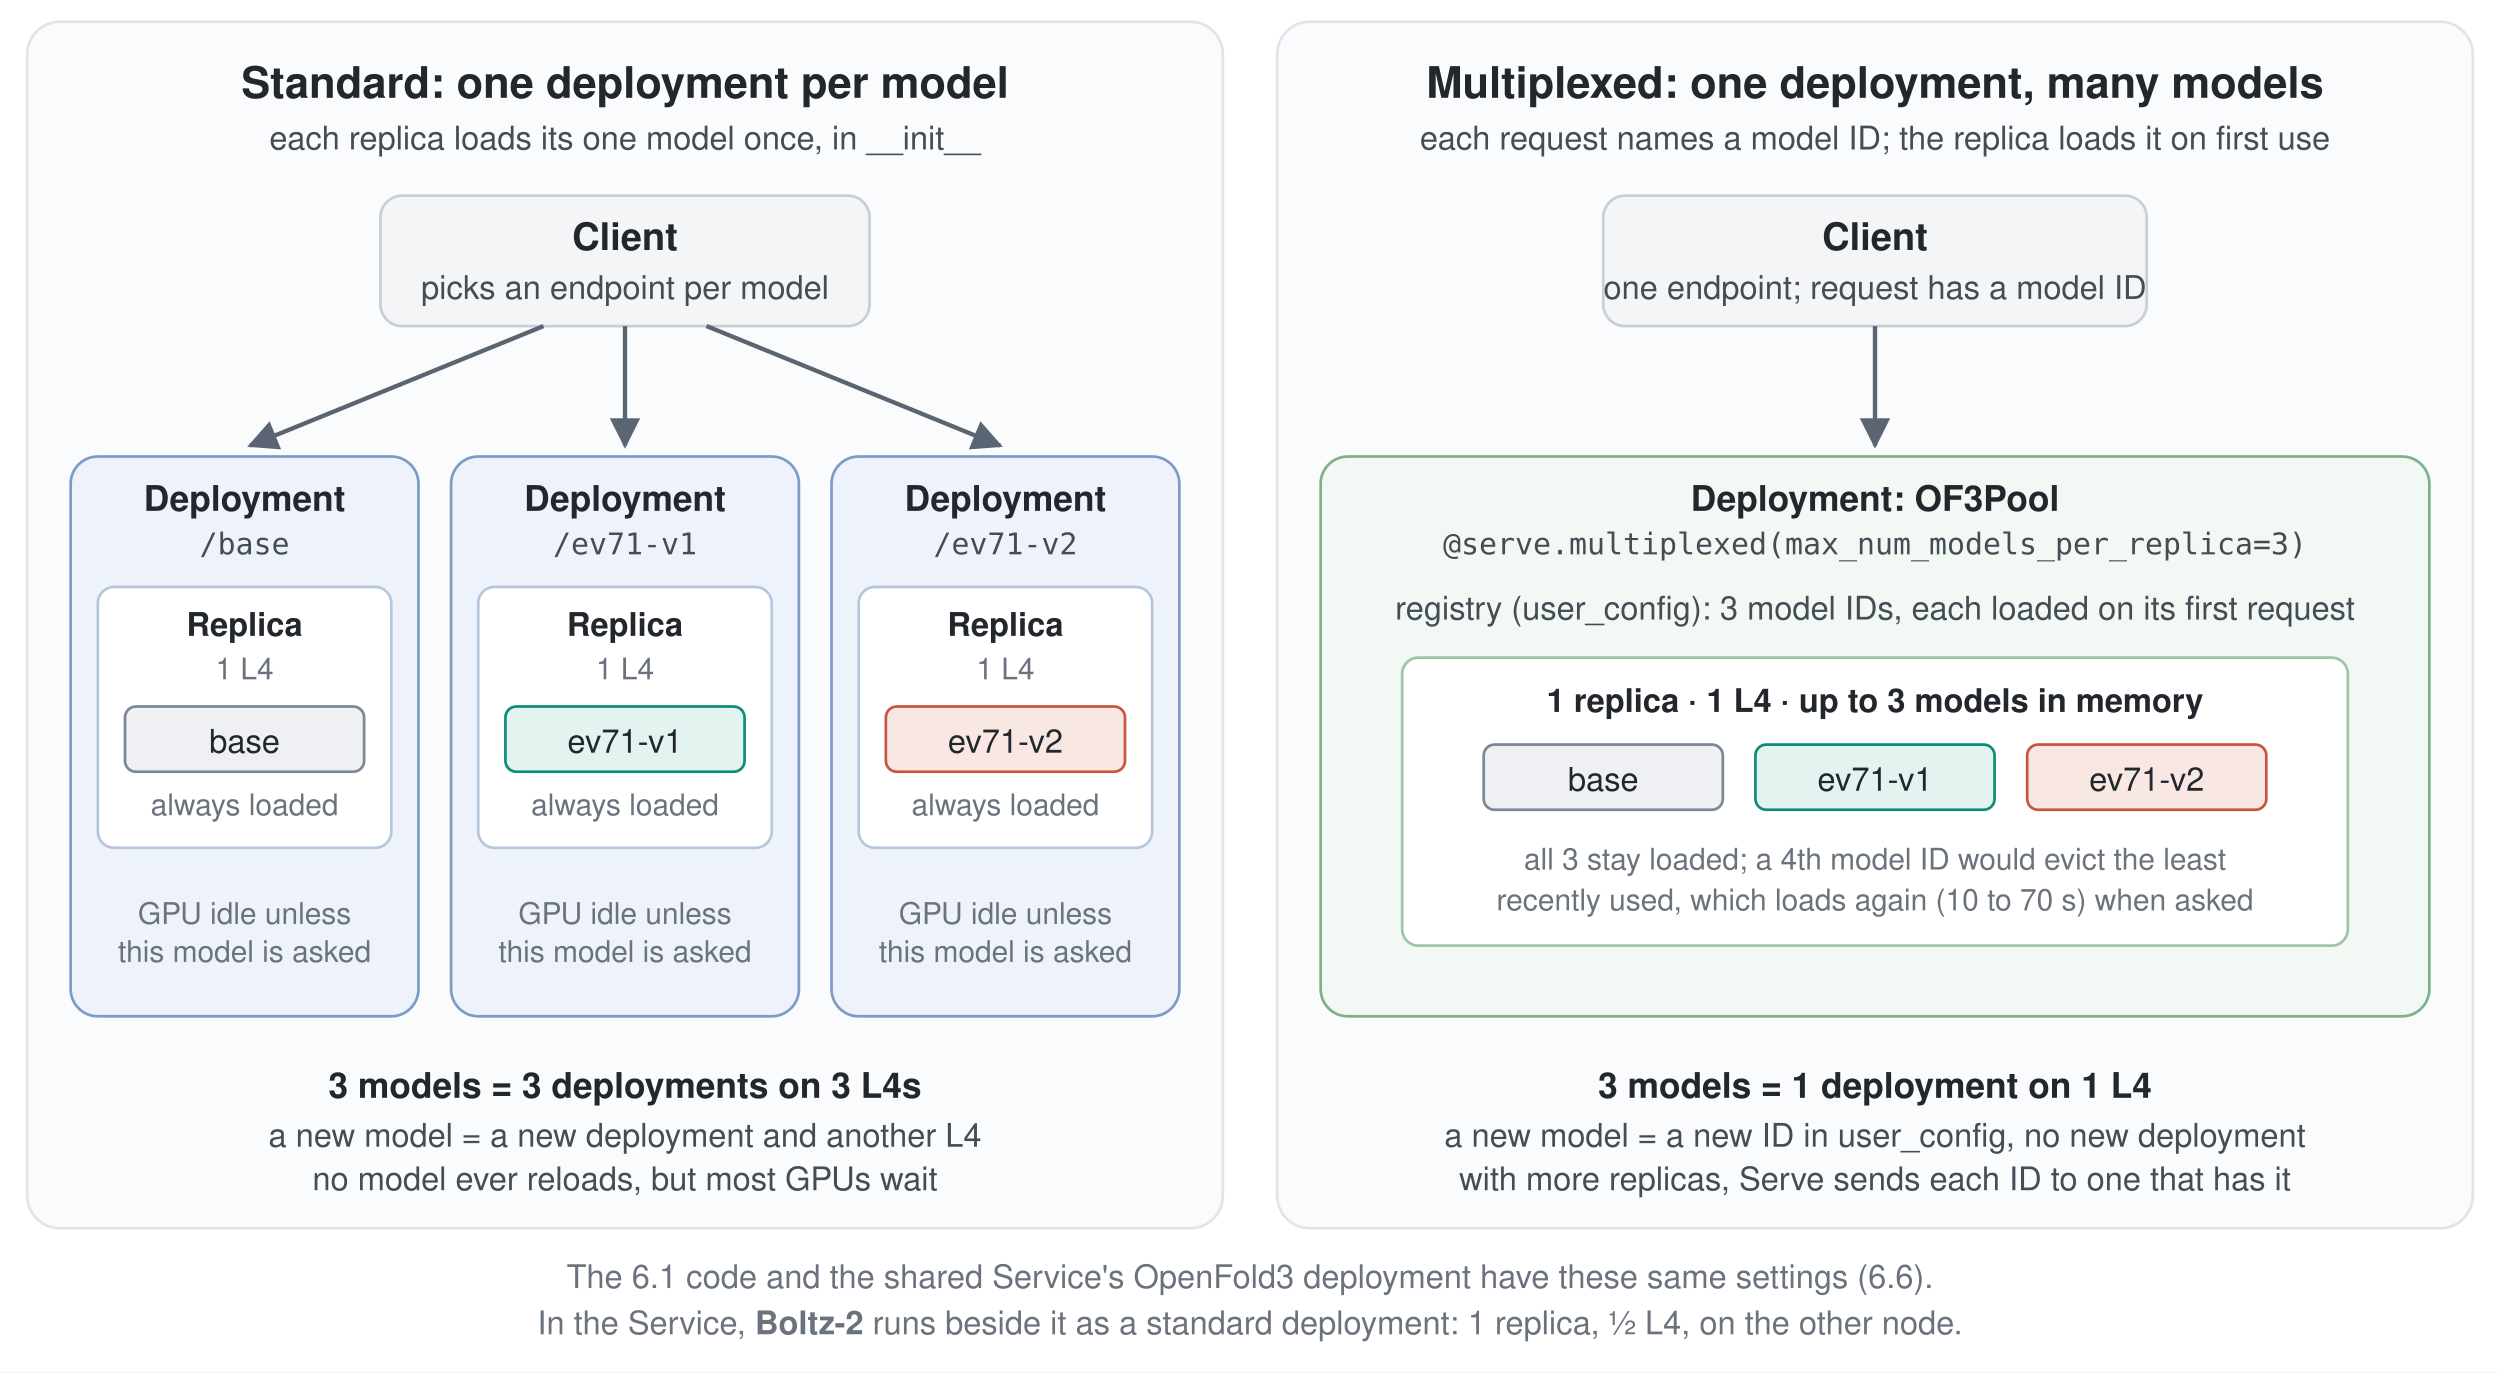
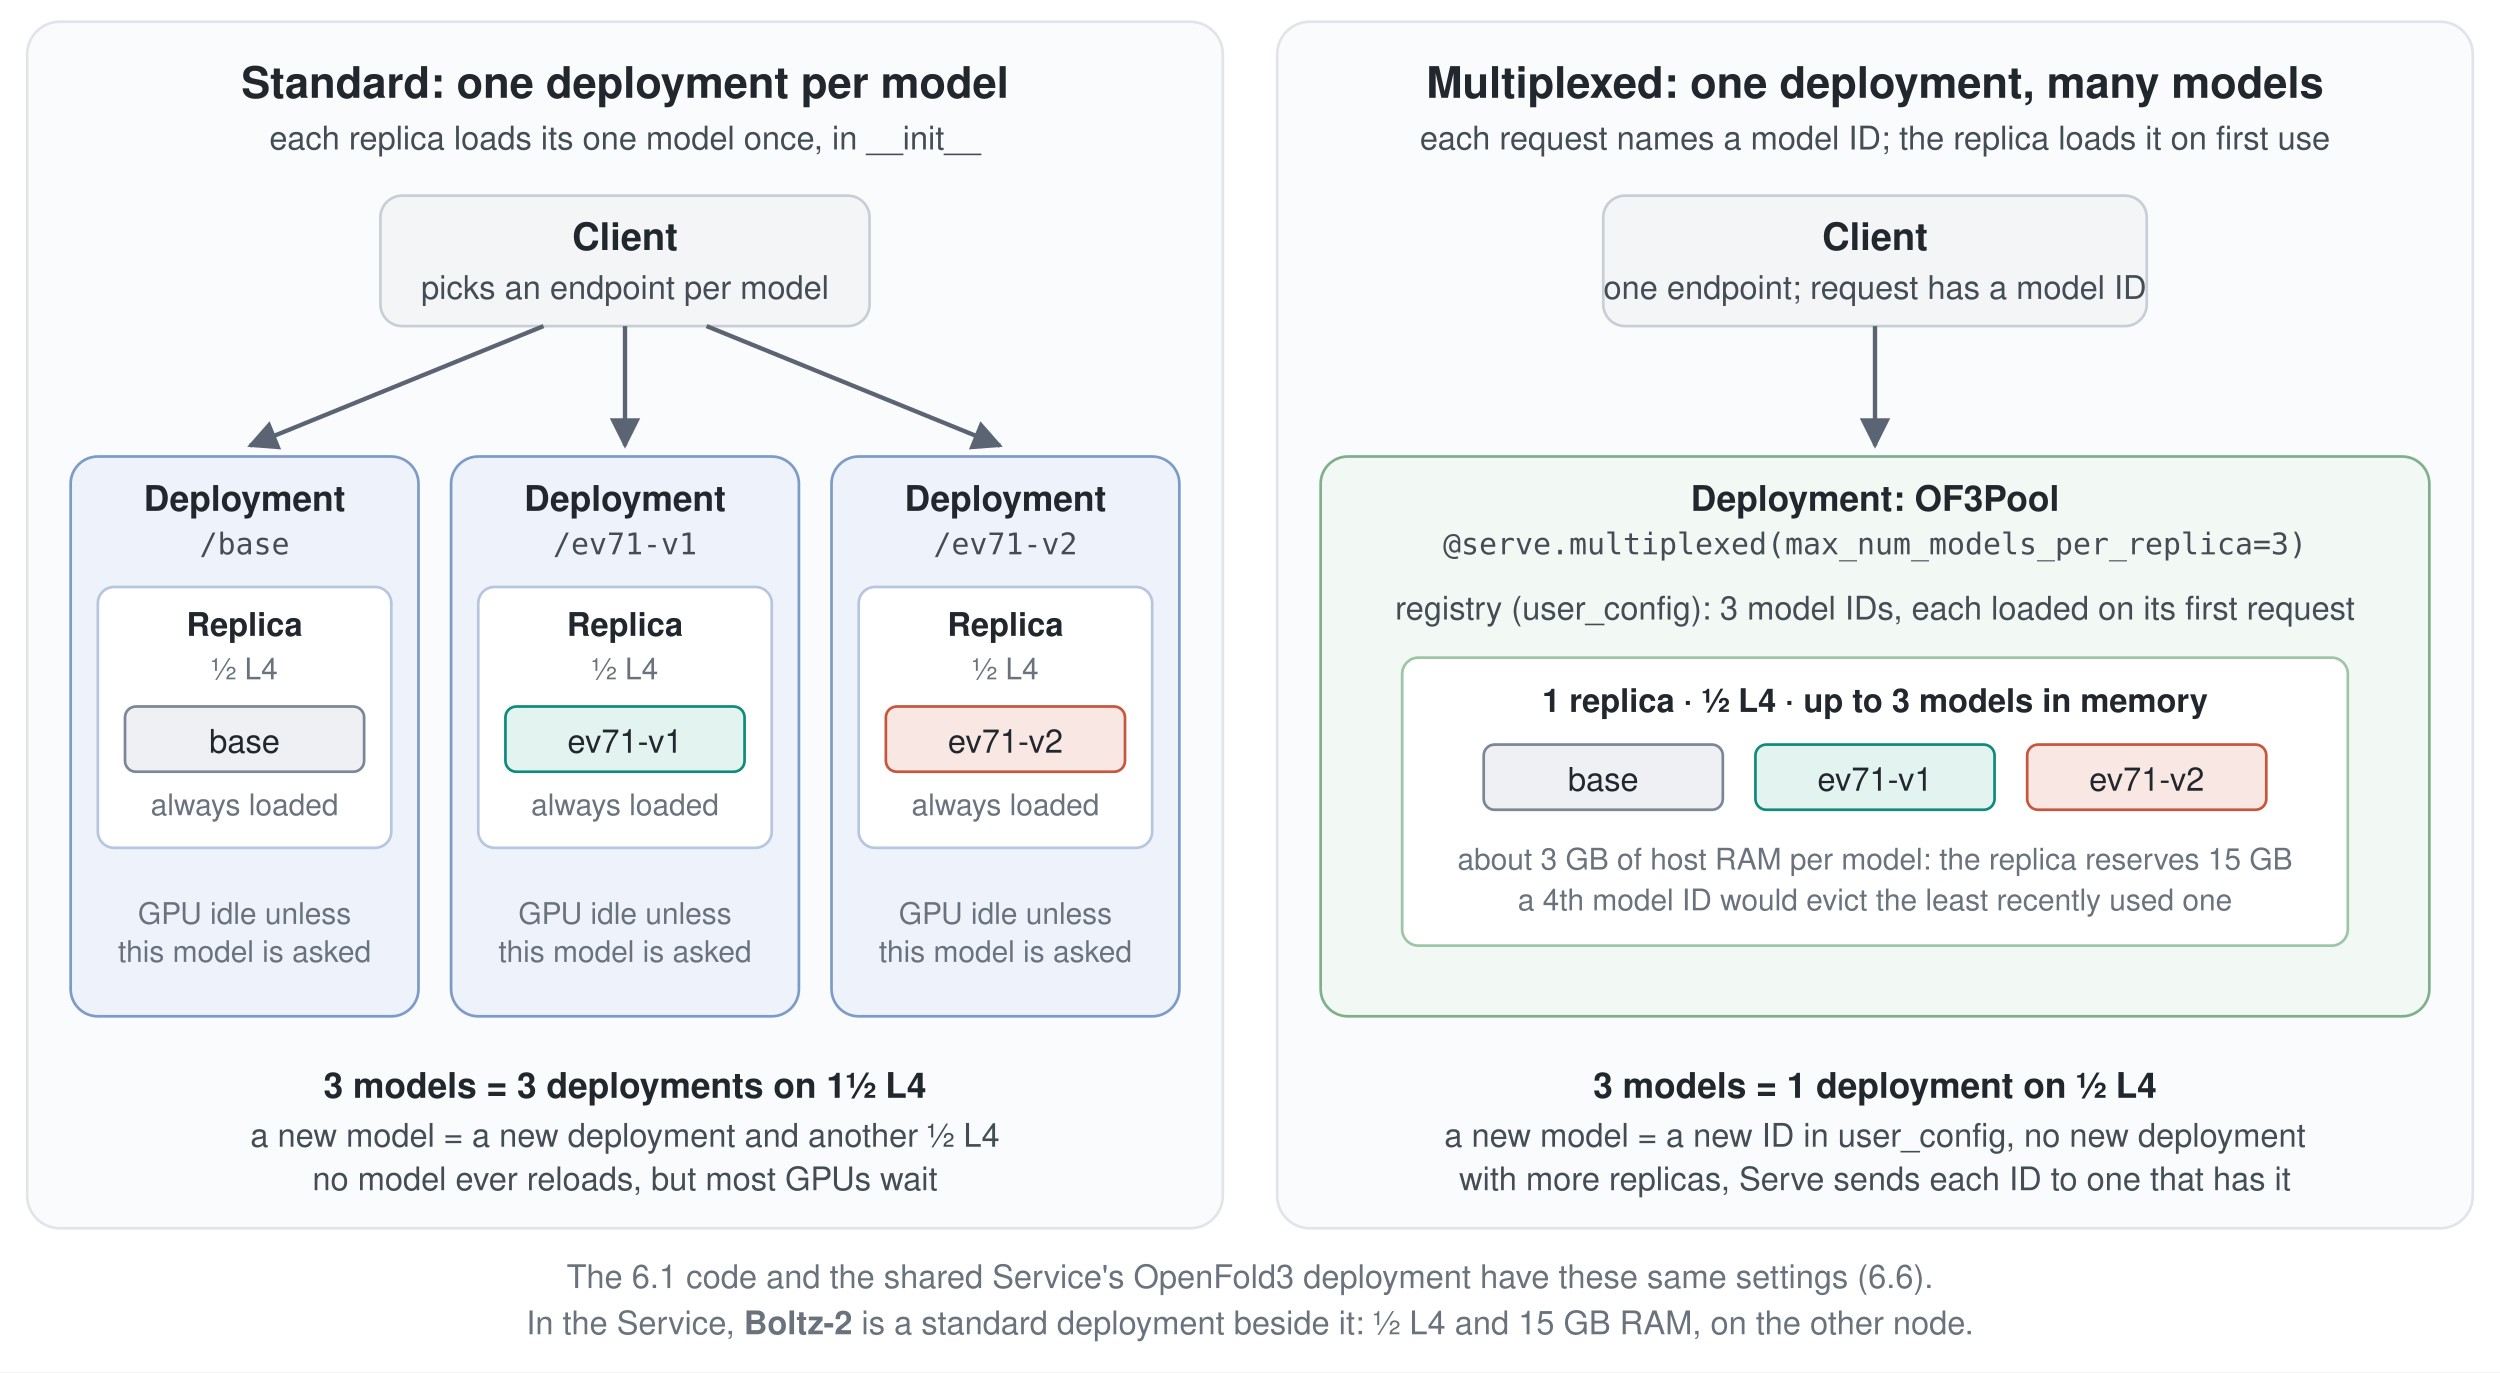
<svg xmlns="http://www.w3.org/2000/svg" width="920" height="505" viewBox="0 0 920 505" font-family="system-ui, -apple-system, Segoe UI, Helvetica, Arial, sans-serif">
  <defs>
    <marker id="arr" viewBox="0 0 10 10" refX="9" refY="5" markerWidth="7" markerHeight="7" orient="auto-start-reverse">
      <path d="M0,0 L10,5 L0,10 z" fill="#5b6472" />
    </marker>
  </defs>
  <rect x="0" y="0" width="920" height="505" fill="#ffffff" />
  <rect x="10" y="8" width="440" height="444" rx="12" fill="#fafbfc" stroke="#e1e4e8" />
  <text x="230" y="36" text-anchor="middle" font-size="16" font-weight="700" fill="#22272e">Standard: one deployment per model</text>
  <text x="230" y="55" text-anchor="middle" font-size="12" fill="#444c56">each replica loads its one model once, in __init__</text>
  <rect x="140" y="72" width="180" height="48" rx="8" fill="#f4f5f7" stroke="#c9ced6" />
  <text x="230" y="92" text-anchor="middle" font-size="14" font-weight="600" fill="#22272e">Client</text>
  <text x="230" y="110" text-anchor="middle" font-size="12" fill="#444c56">picks an endpoint per model</text>
  <line x1="200" y1="120" x2="92" y2="164" stroke="#5b6472" stroke-width="1.6" marker-end="url(#arr)" />
  <line x1="230" y1="120" x2="230" y2="164" stroke="#5b6472" stroke-width="1.6" marker-end="url(#arr)" />
  <line x1="260" y1="120" x2="368" y2="164" stroke="#5b6472" stroke-width="1.6" marker-end="url(#arr)" />
  <rect x="26" y="168" width="128" height="206" rx="10" fill="#eef3fb" stroke="#7d9bc7" />
  <text x="90" y="188" text-anchor="middle" font-size="13" font-weight="700" fill="#22272e">Deployment</text>
  <text x="90" y="204" text-anchor="middle" font-size="11" font-family="Menlo, Consolas, monospace" fill="#444c56">/base</text>
  <rect x="36" y="216" width="108" height="96" rx="6" fill="#ffffff" stroke="#b6c6df" />
  <text x="90" y="234" text-anchor="middle" font-size="12" font-weight="600" fill="#22272e">Replica</text>
-   <text x="90" y="250" text-anchor="middle" font-size="11" fill="#6a737d">1 L4</text>
+   <text x="90" y="250" text-anchor="middle" font-size="11" fill="#6a737d">½ L4</text>
  <rect x="46" y="260" width="88" height="24" rx="4" fill="#eef0f3" stroke="#7A8796" />
  <text x="90" y="277" text-anchor="middle" font-size="12" fill="#22272e">base</text>
  <text x="90" y="300" text-anchor="middle" font-size="11" fill="#6a737d">always loaded</text>
  <text x="90" y="340" text-anchor="middle" font-size="11" fill="#6a737d">GPU idle unless</text>
  <text x="90" y="354" text-anchor="middle" font-size="11" fill="#6a737d">this model is asked</text>
  <rect x="166" y="168" width="128" height="206" rx="10" fill="#eef3fb" stroke="#7d9bc7" />
  <text x="230" y="188" text-anchor="middle" font-size="13" font-weight="700" fill="#22272e">Deployment</text>
  <text x="230" y="204" text-anchor="middle" font-size="11" font-family="Menlo, Consolas, monospace" fill="#444c56">/ev71-v1</text>
  <rect x="176" y="216" width="108" height="96" rx="6" fill="#ffffff" stroke="#b6c6df" />
  <text x="230" y="234" text-anchor="middle" font-size="12" font-weight="600" fill="#22272e">Replica</text>
-   <text x="230" y="250" text-anchor="middle" font-size="11" fill="#6a737d">1 L4</text>
+   <text x="230" y="250" text-anchor="middle" font-size="11" fill="#6a737d">½ L4</text>
  <rect x="186" y="260" width="88" height="24" rx="4" fill="#e3f3f0" stroke="#0F8B7A" />
  <text x="230" y="277" text-anchor="middle" font-size="12" fill="#22272e">ev71-v1</text>
  <text x="230" y="300" text-anchor="middle" font-size="11" fill="#6a737d">always loaded</text>
  <text x="230" y="340" text-anchor="middle" font-size="11" fill="#6a737d">GPU idle unless</text>
  <text x="230" y="354" text-anchor="middle" font-size="11" fill="#6a737d">this model is asked</text>
  <rect x="306" y="168" width="128" height="206" rx="10" fill="#eef3fb" stroke="#7d9bc7" />
  <text x="370" y="188" text-anchor="middle" font-size="13" font-weight="700" fill="#22272e">Deployment</text>
  <text x="370" y="204" text-anchor="middle" font-size="11" font-family="Menlo, Consolas, monospace" fill="#444c56">/ev71-v2</text>
  <rect x="316" y="216" width="108" height="96" rx="6" fill="#ffffff" stroke="#b6c6df" />
  <text x="370" y="234" text-anchor="middle" font-size="12" font-weight="600" fill="#22272e">Replica</text>
-   <text x="370" y="250" text-anchor="middle" font-size="11" fill="#6a737d">1 L4</text>
+   <text x="370" y="250" text-anchor="middle" font-size="11" fill="#6a737d">½ L4</text>
  <rect x="326" y="260" width="88" height="24" rx="4" fill="#f8e7e2" stroke="#C8553D" />
  <text x="370" y="277" text-anchor="middle" font-size="12" fill="#22272e">ev71-v2</text>
  <text x="370" y="300" text-anchor="middle" font-size="11" fill="#6a737d">always loaded</text>
  <text x="370" y="340" text-anchor="middle" font-size="11" fill="#6a737d">GPU idle unless</text>
  <text x="370" y="354" text-anchor="middle" font-size="11" fill="#6a737d">this model is asked</text>
-   <text x="230" y="404" text-anchor="middle" font-size="13" font-weight="600" fill="#22272e">3 models = 3 deployments on 3 L4s</text>
-   <text x="230" y="422" text-anchor="middle" font-size="12" fill="#444c56">a new model = a new deployment and another L4</text>
+   <text x="230" y="404" text-anchor="middle" font-size="13" font-weight="600" fill="#22272e">3 models = 3 deployments on 1½ L4</text>
+   <text x="230" y="422" text-anchor="middle" font-size="12" fill="#444c56">a new model = a new deployment and another ½ L4</text>
  <text x="230" y="438" text-anchor="middle" font-size="12" fill="#444c56">no model ever reloads, but most GPUs wait</text>
  <rect x="470" y="8" width="440" height="444" rx="12" fill="#fafbfc" stroke="#e1e4e8" />
  <text x="690" y="36" text-anchor="middle" font-size="16" font-weight="700" fill="#22272e">Multiplexed: one deployment, many models</text>
  <text x="690" y="55" text-anchor="middle" font-size="12" fill="#444c56">each request names a model ID; the replica loads it on first use</text>
  <rect x="590" y="72" width="200" height="48" rx="8" fill="#f4f5f7" stroke="#c9ced6" />
  <text x="690" y="92" text-anchor="middle" font-size="14" font-weight="600" fill="#22272e">Client</text>
  <text x="690" y="110" text-anchor="middle" font-size="12" fill="#444c56">one endpoint; request has a model ID</text>
  <line x1="690" y1="120" x2="690" y2="164" stroke="#5b6472" stroke-width="1.6" marker-end="url(#arr)" />
  <rect x="486" y="168" width="408" height="206" rx="10" fill="#f2f8f3" stroke="#7fb08c" />
  <text x="690" y="188" text-anchor="middle" font-size="13" font-weight="700" fill="#22272e">Deployment: OF3Pool</text>
  <text x="690" y="204" text-anchor="middle" font-size="11" font-family="Menlo, Consolas, monospace" fill="#444c56">@serve.multiplexed(max_num_models_per_replica=3)</text>
  <text x="690" y="228" text-anchor="middle" font-size="12" fill="#444c56">registry (user_config): 3 model IDs, each loaded on its first request</text>
  <rect x="516" y="242" width="348" height="106" rx="6" fill="#ffffff" stroke="#9cc6a6" />
-   <text x="690" y="262" text-anchor="middle" font-size="12" font-weight="600" fill="#22272e">1 replica · 1 L4 · up to 3 models in memory</text>
+   <text x="690" y="262" text-anchor="middle" font-size="12" font-weight="600" fill="#22272e">1 replica · ½ L4 · up to 3 models in memory</text>
  <rect x="546" y="274" width="88" height="24" rx="4" fill="#eef0f3" stroke="#7A8796" />
  <text x="590" y="291" text-anchor="middle" font-size="12" fill="#22272e">base</text>
  <rect x="646" y="274" width="88" height="24" rx="4" fill="#e3f3f0" stroke="#0F8B7A" />
  <text x="690" y="291" text-anchor="middle" font-size="12" fill="#22272e">ev71-v1</text>
  <rect x="746" y="274" width="88" height="24" rx="4" fill="#f8e7e2" stroke="#C8553D" />
  <text x="790" y="291" text-anchor="middle" font-size="12" fill="#22272e">ev71-v2</text>
-   <text x="690" y="320" text-anchor="middle" font-size="11" fill="#6a737d">all 3 stay loaded; a 4th model ID would evict the least</text>
-   <text x="690" y="335" text-anchor="middle" font-size="11" fill="#6a737d">recently used, which loads again (10 to 70 s) when asked</text>
-   <text x="690" y="404" text-anchor="middle" font-size="13" font-weight="600" fill="#22272e">3 models = 1 deployment on 1 L4</text>
+   <text x="690" y="320" text-anchor="middle" font-size="11" fill="#6a737d">about 3 GB of host RAM per model: the replica reserves 15 GB</text>
+   <text x="690" y="335" text-anchor="middle" font-size="11" fill="#6a737d">a 4th model ID would evict the least recently used one</text>
+   <text x="690" y="404" text-anchor="middle" font-size="13" font-weight="600" fill="#22272e">3 models = 1 deployment on ½ L4</text>
  <text x="690" y="422" text-anchor="middle" font-size="12" fill="#444c56">a new model = a new ID in user_config, no new deployment</text>
  <text x="690" y="438" text-anchor="middle" font-size="12" fill="#444c56">with more replicas, Serve sends each ID to one that has it</text>
  <text x="460" y="474" text-anchor="middle" font-size="12" fill="#6a737d">The 6.1 code and the shared Service's OpenFold3 deployment have these same settings (6.6).</text>
-   <text x="460" y="491" text-anchor="middle" font-size="12" fill="#6a737d">In the Service, <tspan font-weight="600">Boltz-2</tspan> runs beside it as a standard deployment: 1 replica, ½ L4, on the other node.</text>
+   <text x="460" y="491" text-anchor="middle" font-size="12" fill="#6a737d">In the Service, <tspan font-weight="600">Boltz-2</tspan> is a standard deployment beside it: ½ L4 and 15 GB RAM, on the other node.</text>
</svg>
